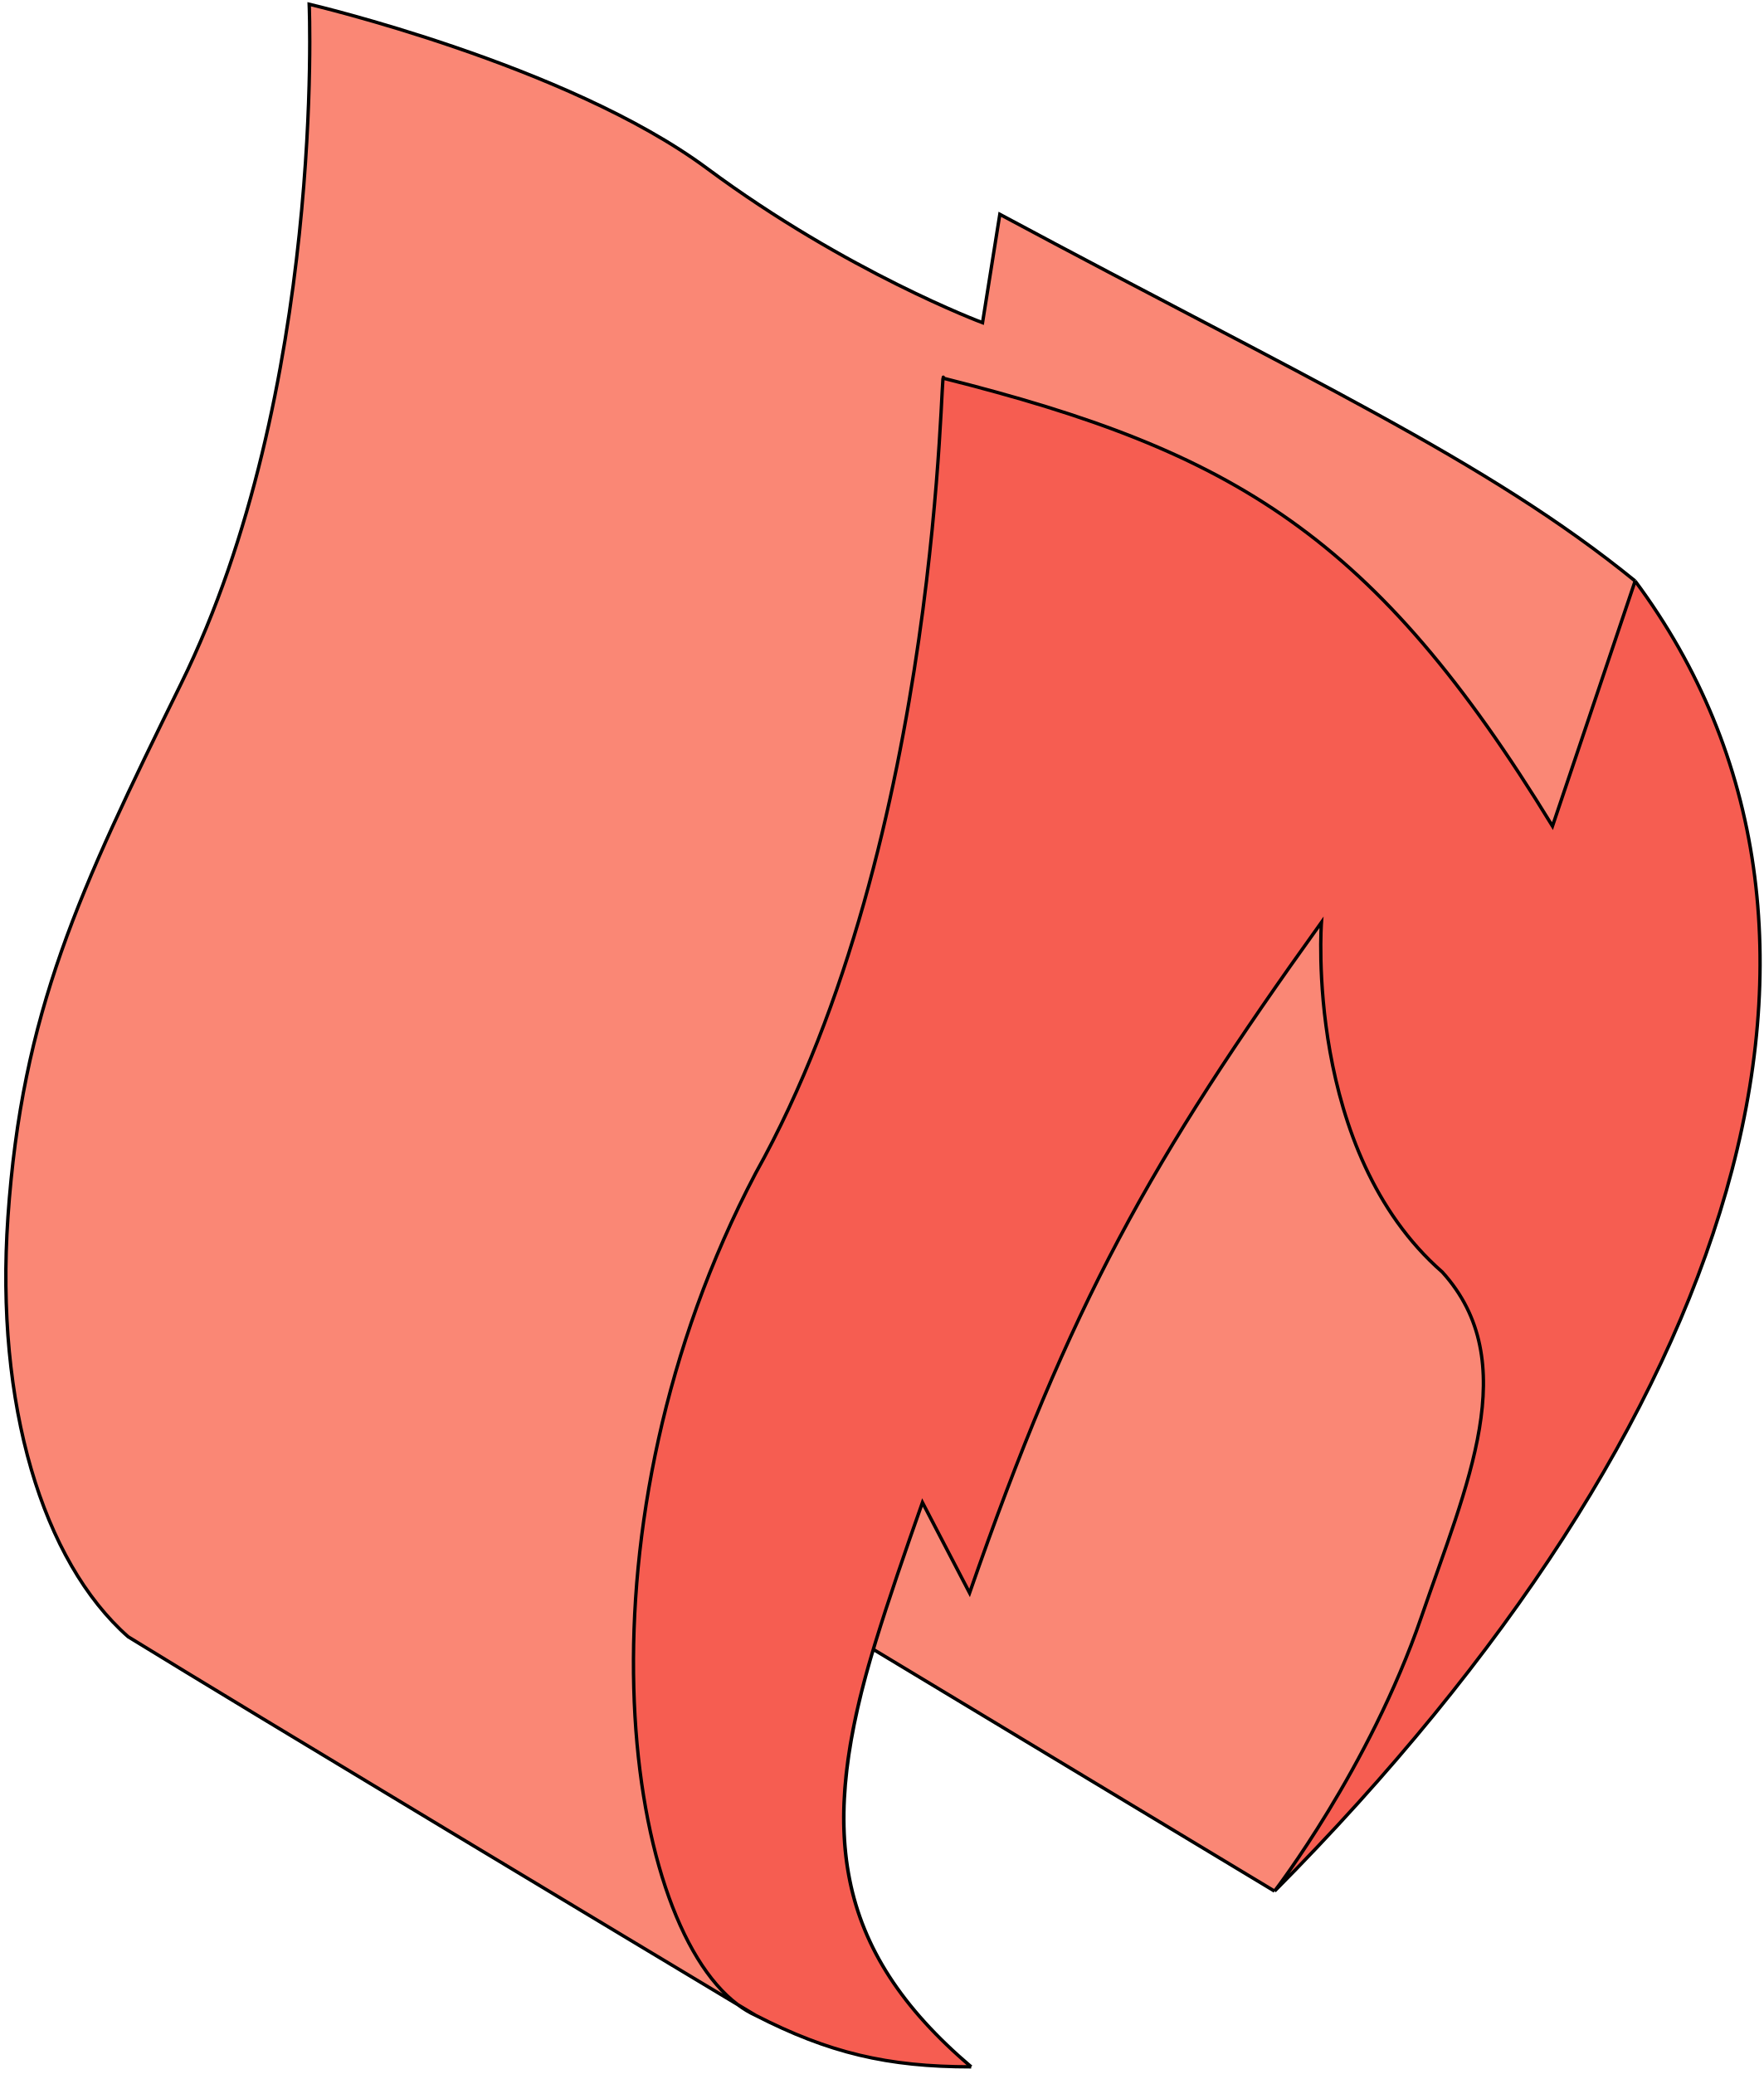
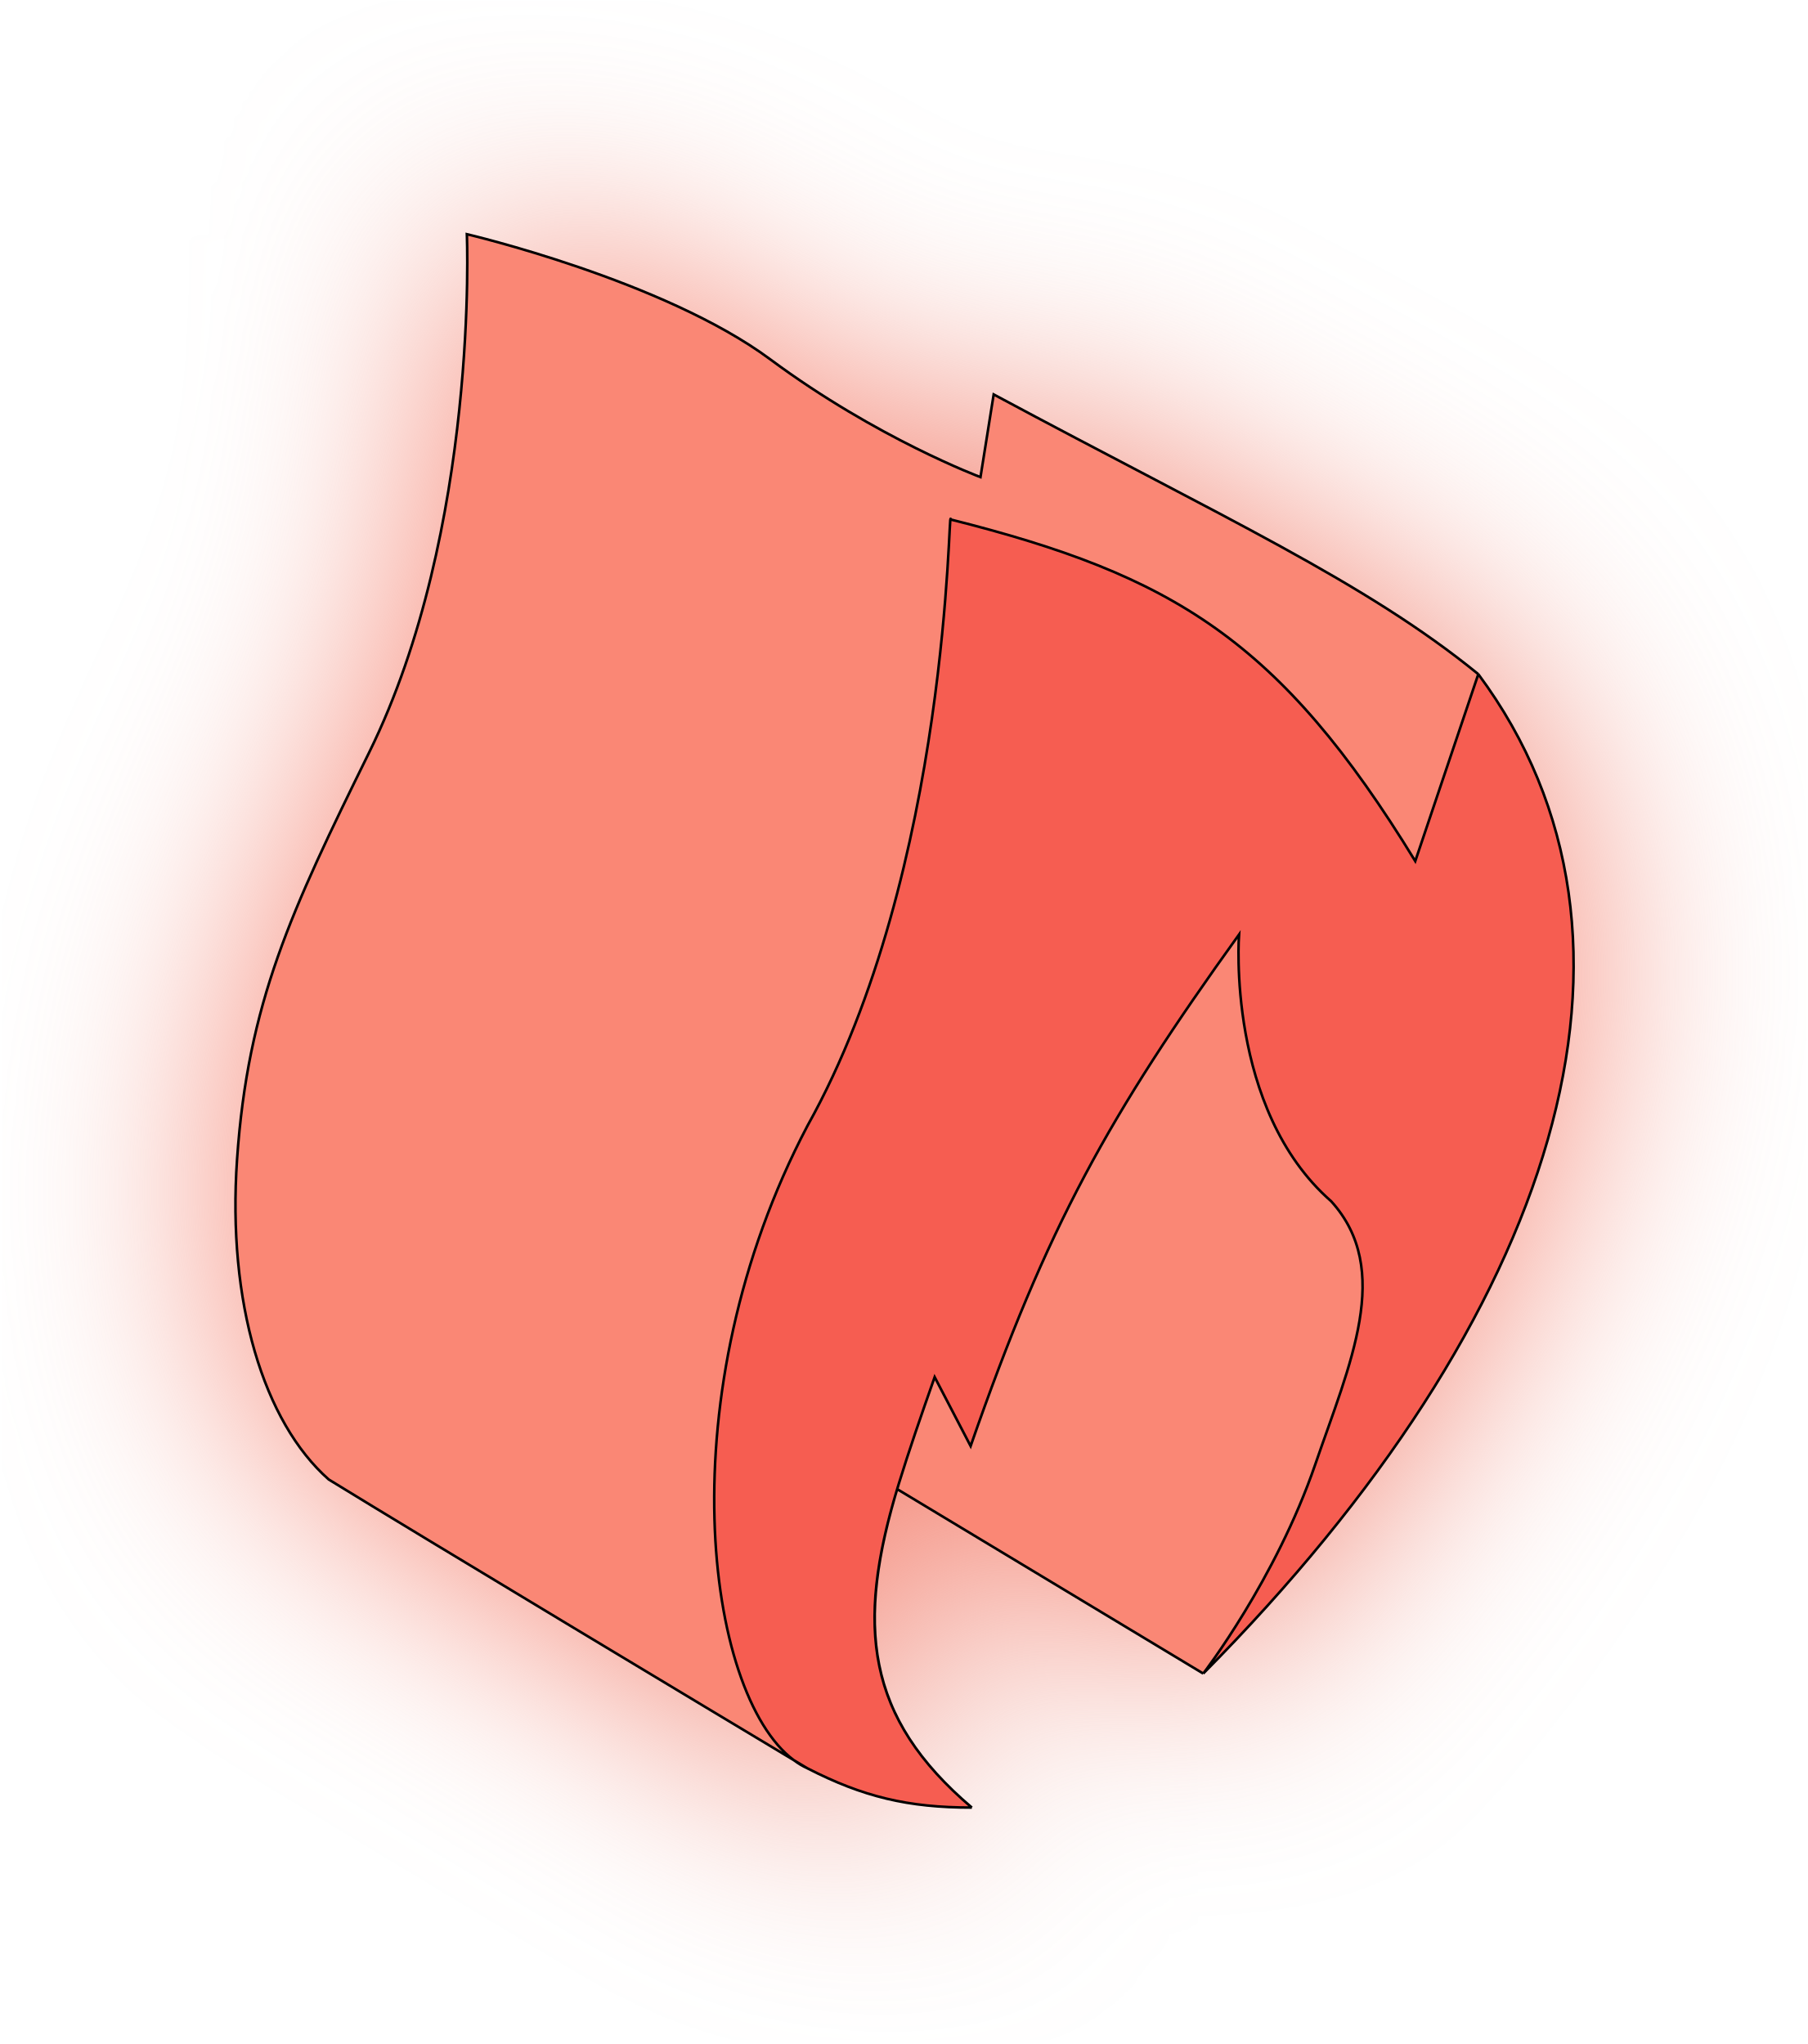
- <svg xmlns="http://www.w3.org/2000/svg" width="233" height="274" viewBox="0 0 233 274" fill="none">
-   <path d="M40.841 0.559C40.841 0.559 43.006 51.538 23.915 90.33C10.38 117.832 2.917 133.679 1.048 160.792C-0.66 185.576 5.648 206.274 16.924 216.232C33.106 226.196 85.607 257.726 97.438 264.827C82.087 253.292 75.408 201.4 99.821 154.98C124.633 110.545 124.197 46.391 124.632 49.972C163.081 59.648 181.625 70.798 205.071 109.137L215.987 76.756C196.395 60.793 172.28 49.893 132.068 28.313L129.783 42.633C129.783 42.633 111.893 35.963 93.398 22.248C74.904 8.534 40.841 0.559 40.841 0.559Z" fill="#FA8775" />
-   <path d="M115.355 217.899L168.358 249.842C168.358 249.842 180.887 233.6 187.749 213.63C193.742 196.185 201.272 179.923 190.507 168.045C172.262 152.079 174.552 121.85 174.552 121.85C152.022 153.225 141.344 172.253 128.075 210.446L121.848 198.495C119.498 205.172 117.385 211.279 115.653 216.922C115.552 217.249 115.453 217.575 115.355 217.899Z" fill="#FA8775" />
-   <path d="M124.632 49.972C124.197 46.391 124.633 110.545 99.821 154.98C75.408 201.4 82.087 253.292 97.438 264.827C98.971 265.747 99.821 266.257 99.821 266.257C109.435 271.183 117.195 273.063 128.288 273.054C110.064 257.581 108.14 241.797 115.355 217.899C115.453 217.575 115.552 217.249 115.653 216.922C117.385 211.279 119.498 205.172 121.848 198.495L128.075 210.446C141.344 172.253 152.022 153.225 174.552 121.85C174.552 121.85 172.262 152.079 190.507 168.045C201.272 179.923 193.742 196.185 187.749 213.63C180.887 233.6 168.358 249.842 168.358 249.842C229.705 187.97 250.216 122.846 215.987 76.756L205.071 109.137C181.625 70.798 163.081 59.648 124.632 49.972Z" fill="#F65D51" />
-   <path d="M99.821 266.257C109.435 271.183 117.195 273.063 128.288 273.054M99.821 266.257C99.006 265.887 98.211 265.408 97.438 264.827M99.821 266.257C99.821 266.257 98.971 265.747 97.438 264.827M215.987 76.756L205.071 109.137C181.625 70.798 163.081 59.648 124.632 49.972C124.197 46.391 124.633 110.545 99.821 154.98C75.408 201.4 82.087 253.292 97.438 264.827M215.987 76.756C250.216 122.846 229.705 187.97 168.358 249.842M215.987 76.756C196.395 60.793 172.28 49.893 132.068 28.313L129.783 42.633C129.783 42.633 111.893 35.963 93.398 22.248C74.904 8.534 40.841 0.559 40.841 0.559C40.841 0.559 43.006 51.538 23.915 90.33C10.38 117.832 2.917 133.679 1.048 160.792C-0.66 185.576 5.648 206.274 16.924 216.232C33.106 226.196 85.607 257.726 97.438 264.827M168.358 249.842L115.355 217.899M168.358 249.842C168.358 249.842 180.887 233.6 187.749 213.63C193.742 196.185 201.272 179.923 190.507 168.045C172.262 152.079 174.552 121.85 174.552 121.85C152.022 153.225 141.344 172.253 128.075 210.446L121.848 198.495C119.498 205.172 117.385 211.279 115.653 216.922M115.355 217.899C108.14 241.797 110.064 257.581 128.288 273.054M115.355 217.899C115.453 217.575 115.552 217.249 115.653 216.922M128.288 273.054C109.817 257.371 108.147 241.376 115.653 216.922" stroke="black" stroke-width="0.444" />
+ <svg xmlns="http://www.w3.org/2000/svg" width="313" height="354" viewBox="0 0 313 354" fill="none">
+   <g filter="url(#filter0_f_10075_1281)">
+     <path d="M80.839 40.559C80.839 40.559 83.004 91.538 63.913 130.33C50.378 157.832 42.915 173.679 41.046 200.792C39.338 225.576 45.647 246.274 56.922 256.232C73.104 266.196 125.605 297.726 137.436 304.827C122.085 293.292 115.406 241.4 139.819 194.98C164.631 150.545 164.195 86.391 164.63 89.972C203.079 99.648 221.623 110.798 245.069 149.137L255.985 116.756C236.393 100.793 212.278 89.893 172.066 68.313L169.781 82.633C169.781 82.633 151.891 75.963 133.396 62.248C114.902 48.534 80.839 40.559 80.839 40.559Z" fill="#FA8775" />
+     <path d="M155.353 257.899L208.356 289.842C208.356 289.842 220.886 273.6 227.747 253.63C233.74 236.185 241.27 219.923 230.505 208.045C212.26 192.079 214.551 161.85 214.551 161.85C192.02 193.225 181.343 212.253 168.073 250.446L161.846 238.495C159.496 245.172 157.383 251.279 155.651 256.922C155.551 257.249 155.451 257.575 155.353 257.899Z" fill="#FA8775" />
+     <path d="M164.63 89.972C164.195 86.391 164.631 150.545 139.819 194.98C115.406 241.4 122.085 293.292 137.436 304.827C138.969 305.747 139.819 306.257 139.819 306.257C149.433 311.183 157.193 313.063 168.286 313.054C150.062 297.581 148.138 281.797 155.353 257.899C155.451 257.575 155.551 257.249 155.651 256.922C157.383 251.279 159.496 245.172 161.846 238.495L168.073 250.446C181.343 212.253 192.02 193.225 214.551 161.85C214.551 161.85 212.26 192.079 230.505 208.045C241.27 219.923 233.74 236.185 227.747 253.63C220.886 273.6 208.356 289.842 208.356 289.842C269.703 227.97 290.214 162.846 255.985 116.756L245.069 149.137C221.623 110.798 203.079 99.648 164.63 89.972Z" fill="#FA8775" />
+     <path d="M139.819 306.257C149.433 311.183 157.193 313.063 168.286 313.054M139.819 306.257C139.004 305.887 138.209 305.408 137.436 304.827M139.819 306.257C139.819 306.257 138.969 305.747 137.436 304.827M255.985 116.756L245.069 149.137C221.623 110.798 203.079 99.648 164.63 89.972C164.195 86.391 164.631 150.545 139.819 194.98C115.406 241.4 122.085 293.292 137.436 304.827M255.985 116.756C290.214 162.846 269.703 227.97 208.356 289.842M255.985 116.756C236.393 100.793 212.278 89.893 172.066 68.313L169.781 82.633C169.781 82.633 151.891 75.963 133.396 62.248C114.902 48.534 80.839 40.559 80.839 40.559C80.839 40.559 83.004 91.538 63.913 130.33C50.378 157.832 42.915 173.679 41.046 200.792C39.338 225.576 45.647 246.274 56.922 256.232C73.104 266.196 125.605 297.726 137.436 304.827M208.356 289.842L155.353 257.899M208.356 289.842C208.356 289.842 220.886 273.6 227.747 253.63C233.74 236.185 241.27 219.923 230.505 208.045C212.26 192.079 214.551 161.85 214.551 161.85C192.02 193.225 181.343 212.253 168.073 250.446L161.846 238.495C159.496 245.172 157.383 251.279 155.651 256.922M155.353 257.899C148.138 281.797 150.062 297.581 168.286 313.054M155.353 257.899C155.451 257.575 155.551 257.249 155.651 256.922M168.286 313.054C149.815 297.371 148.145 281.376 155.651 256.922" stroke="black" stroke-width="0.444" />
+   </g>
+   <path d="M80.841 40.559C80.841 40.559 83.006 91.538 63.915 130.33C50.38 157.832 42.917 173.679 41.048 200.792C39.34 225.576 45.648 246.274 56.923 256.232C73.106 266.196 125.607 297.726 137.438 304.827C122.087 293.292 115.408 241.4 139.821 194.98C164.633 150.545 164.197 86.391 164.632 89.972C203.081 99.648 221.625 110.798 245.071 149.137L255.987 116.756C236.395 100.793 212.28 89.893 172.068 68.313L169.783 82.633C169.783 82.633 151.893 75.963 133.398 62.248C114.904 48.534 80.841 40.559 80.841 40.559Z" fill="#FA8775" />
+   <path d="M155.355 257.899L208.358 289.842C208.358 289.842 220.887 273.6 227.749 253.63C233.742 236.185 241.272 219.923 230.507 208.045C212.262 192.079 214.553 161.85 214.553 161.85C192.022 193.225 181.344 212.253 168.075 250.446L161.848 238.495C159.498 245.172 157.385 251.279 155.653 256.922C155.552 257.249 155.453 257.575 155.355 257.899Z" fill="#FA8775" />
+   <path d="M164.632 89.972C164.197 86.391 164.633 150.545 139.821 194.98C115.408 241.4 122.087 293.292 137.438 304.827C138.971 305.747 139.821 306.257 139.821 306.257C149.435 311.183 157.195 313.063 168.288 313.054C150.064 297.581 148.14 281.797 155.355 257.899C155.453 257.575 155.552 257.249 155.653 256.922C157.385 251.279 159.498 245.172 161.848 238.495L168.075 250.446C181.344 212.253 192.022 193.225 214.553 161.85C214.553 161.85 212.262 192.079 230.507 208.045C241.272 219.923 233.742 236.185 227.749 253.63C220.887 273.6 208.358 289.842 208.358 289.842C269.705 227.97 290.216 162.846 255.987 116.756L245.071 149.137C221.625 110.798 203.081 99.648 164.632 89.972Z" fill="#F65D51" />
+   <path d="M139.821 306.257C149.435 311.183 157.195 313.063 168.288 313.054M139.821 306.257C139.006 305.887 138.211 305.408 137.438 304.827M139.821 306.257C139.821 306.257 138.971 305.747 137.438 304.827M255.987 116.756L245.071 149.137C221.625 110.798 203.081 99.648 164.632 89.972C164.197 86.391 164.633 150.545 139.821 194.98C115.408 241.4 122.087 293.292 137.438 304.827M255.987 116.756C290.216 162.846 269.705 227.97 208.358 289.842M255.987 116.756C236.395 100.793 212.28 89.893 172.068 68.313L169.783 82.633C169.783 82.633 151.893 75.963 133.398 62.248C114.904 48.534 80.841 40.559 80.841 40.559C80.841 40.559 83.006 91.538 63.915 130.33C50.38 157.832 42.917 173.679 41.048 200.792C39.34 225.576 45.648 246.274 56.923 256.232C73.106 266.196 125.607 297.726 137.438 304.827M208.358 289.842L155.355 257.899M208.358 289.842C208.358 289.842 220.887 273.6 227.749 253.63C233.742 236.185 241.272 219.923 230.507 208.045C212.262 192.079 214.553 161.85 214.553 161.85C192.022 193.225 181.344 212.253 168.075 250.446L161.848 238.495C159.498 245.172 157.385 251.279 155.653 256.922M155.355 257.899C148.14 281.797 150.064 297.581 168.288 313.054M155.355 257.899C155.453 257.575 155.552 257.249 155.653 256.922M168.288 313.054C149.817 297.371 148.147 281.376 155.653 256.922" stroke="black" stroke-width="0.444" />
+   <defs>
+     <filter id="filter0_f_10075_1281" x="0.547" y="0.276" width="312.166" height="353" filterUnits="userSpaceOnUse" color-interpolation-filters="sRGB">
+       <feFlood flood-opacity="0" result="BackgroundImageFix" />
+       <feBlend mode="normal" in="SourceGraphic" in2="BackgroundImageFix" result="shape" />
+       <feGaussianBlur stdDeviation="20" result="effect1_foregroundBlur_10075_1281" />
+     </filter>
+   </defs>
</svg>
